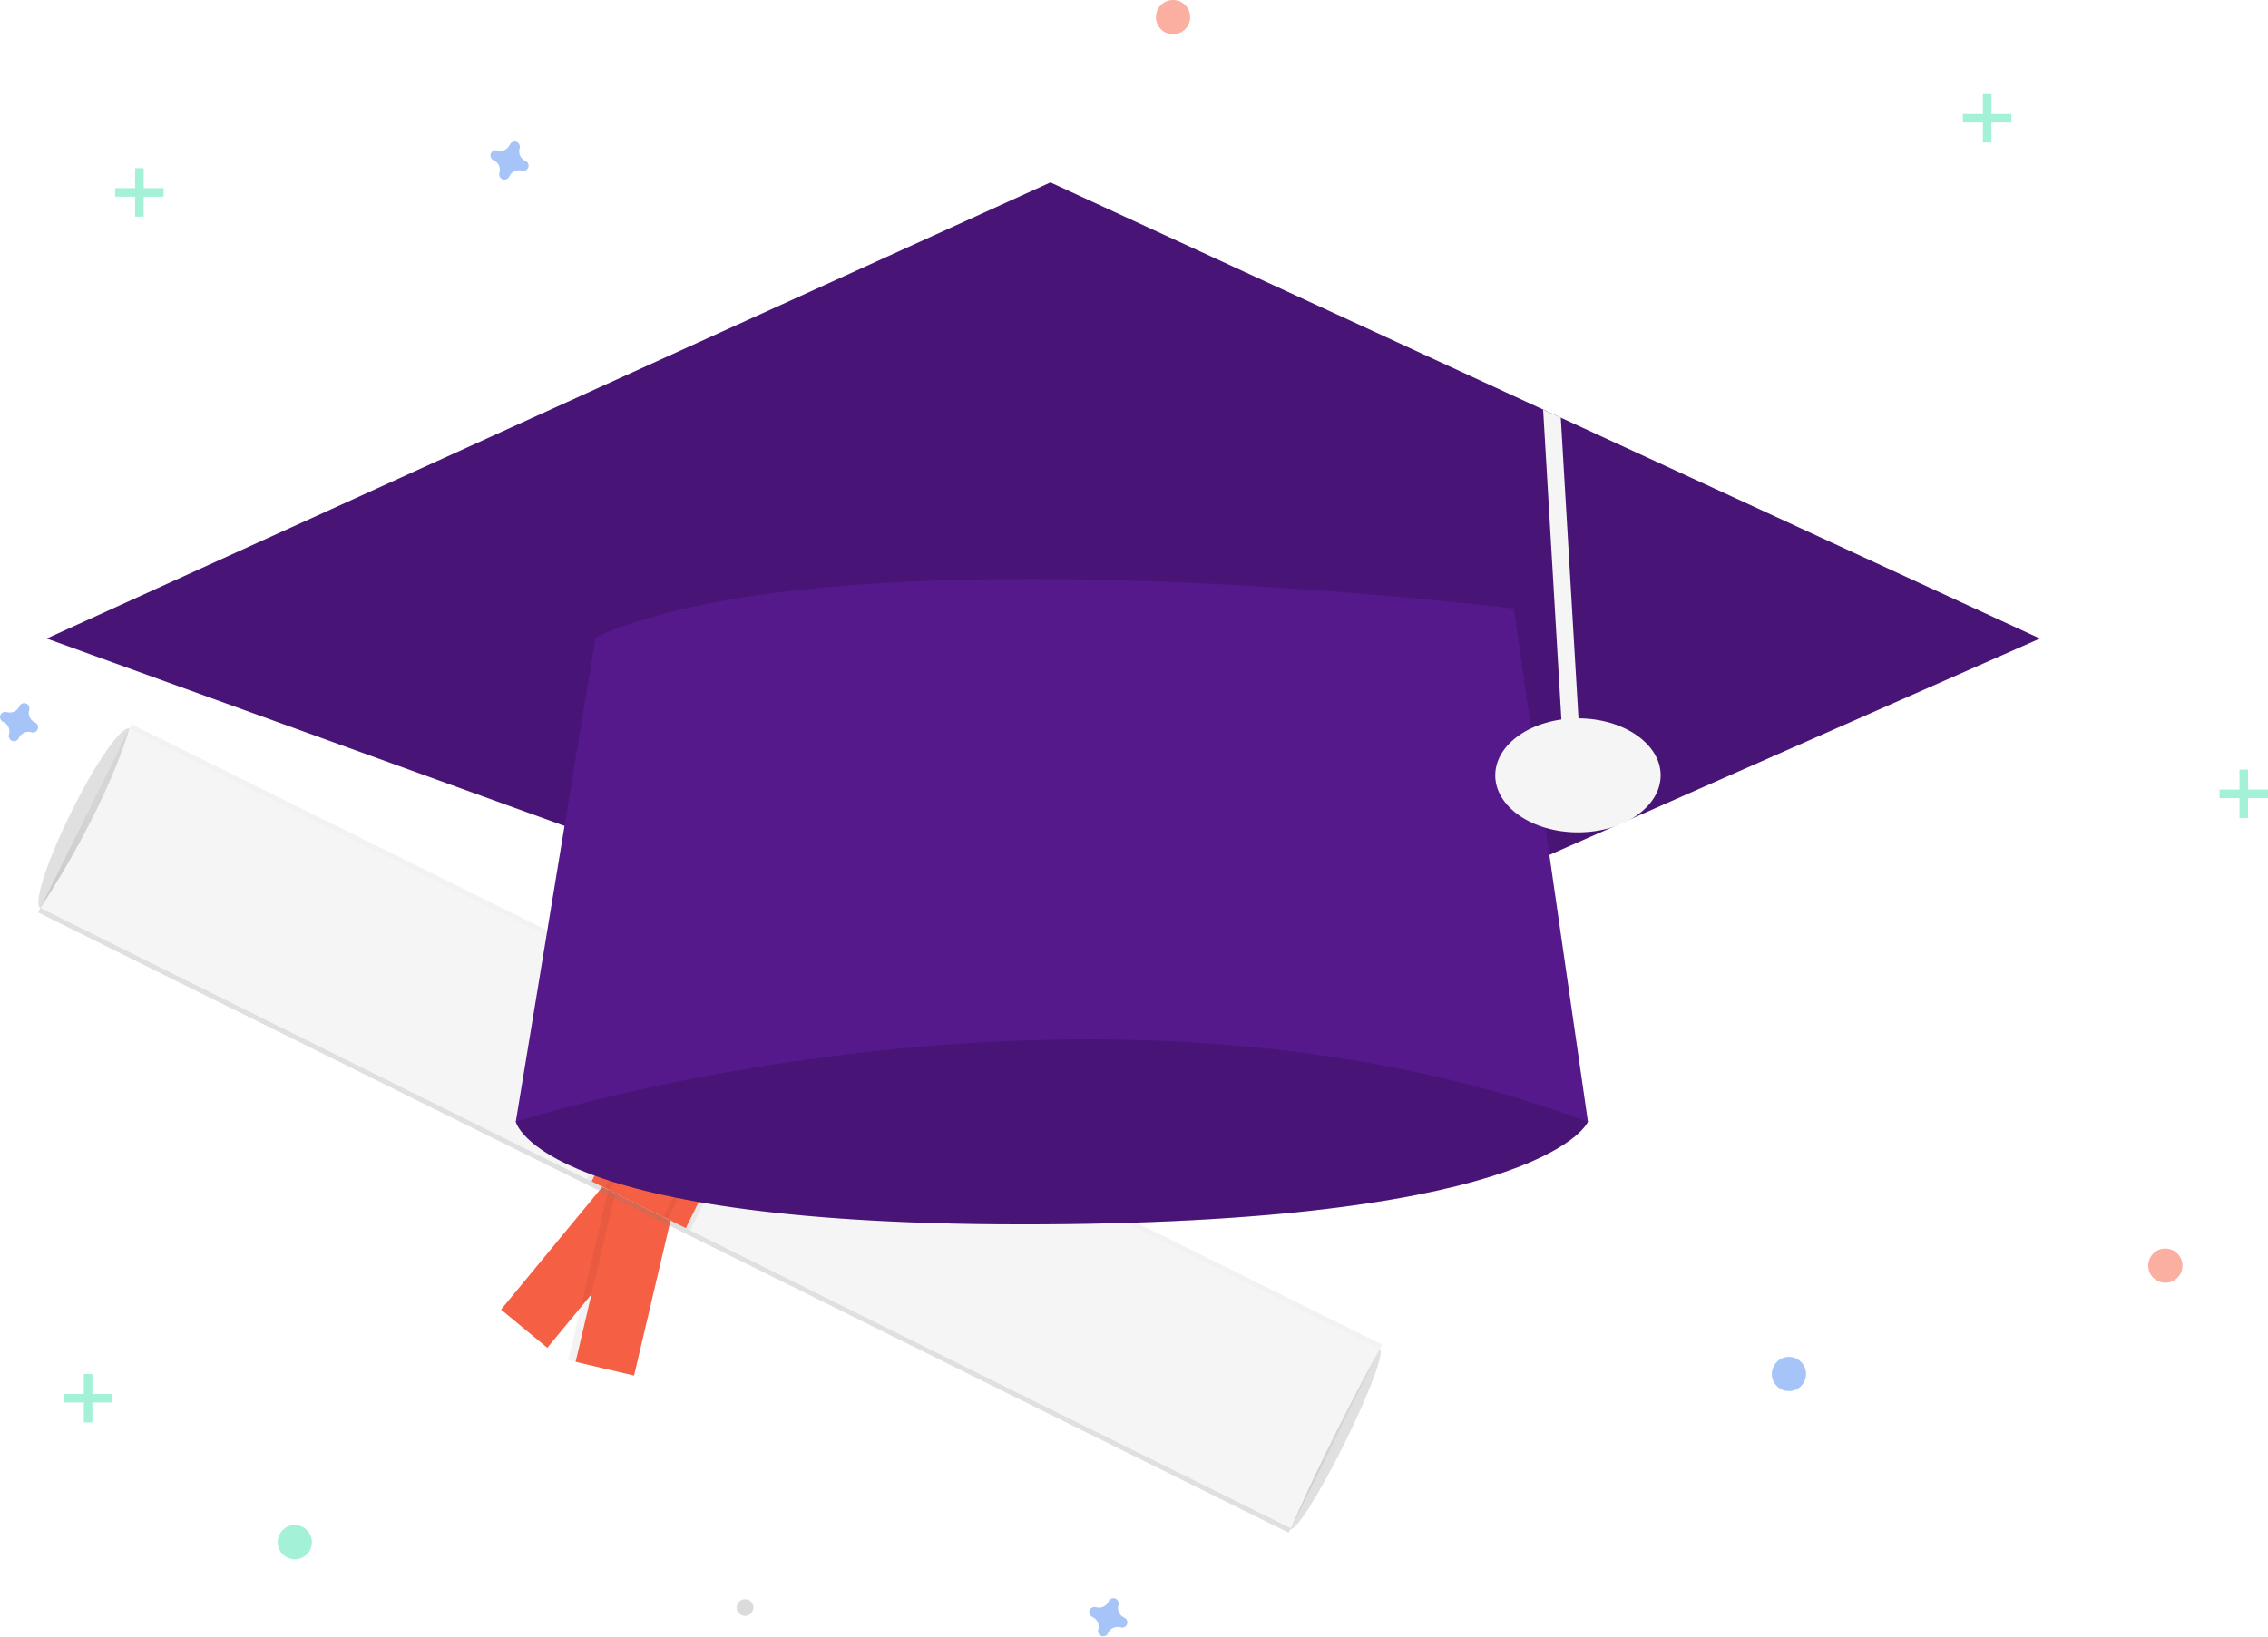
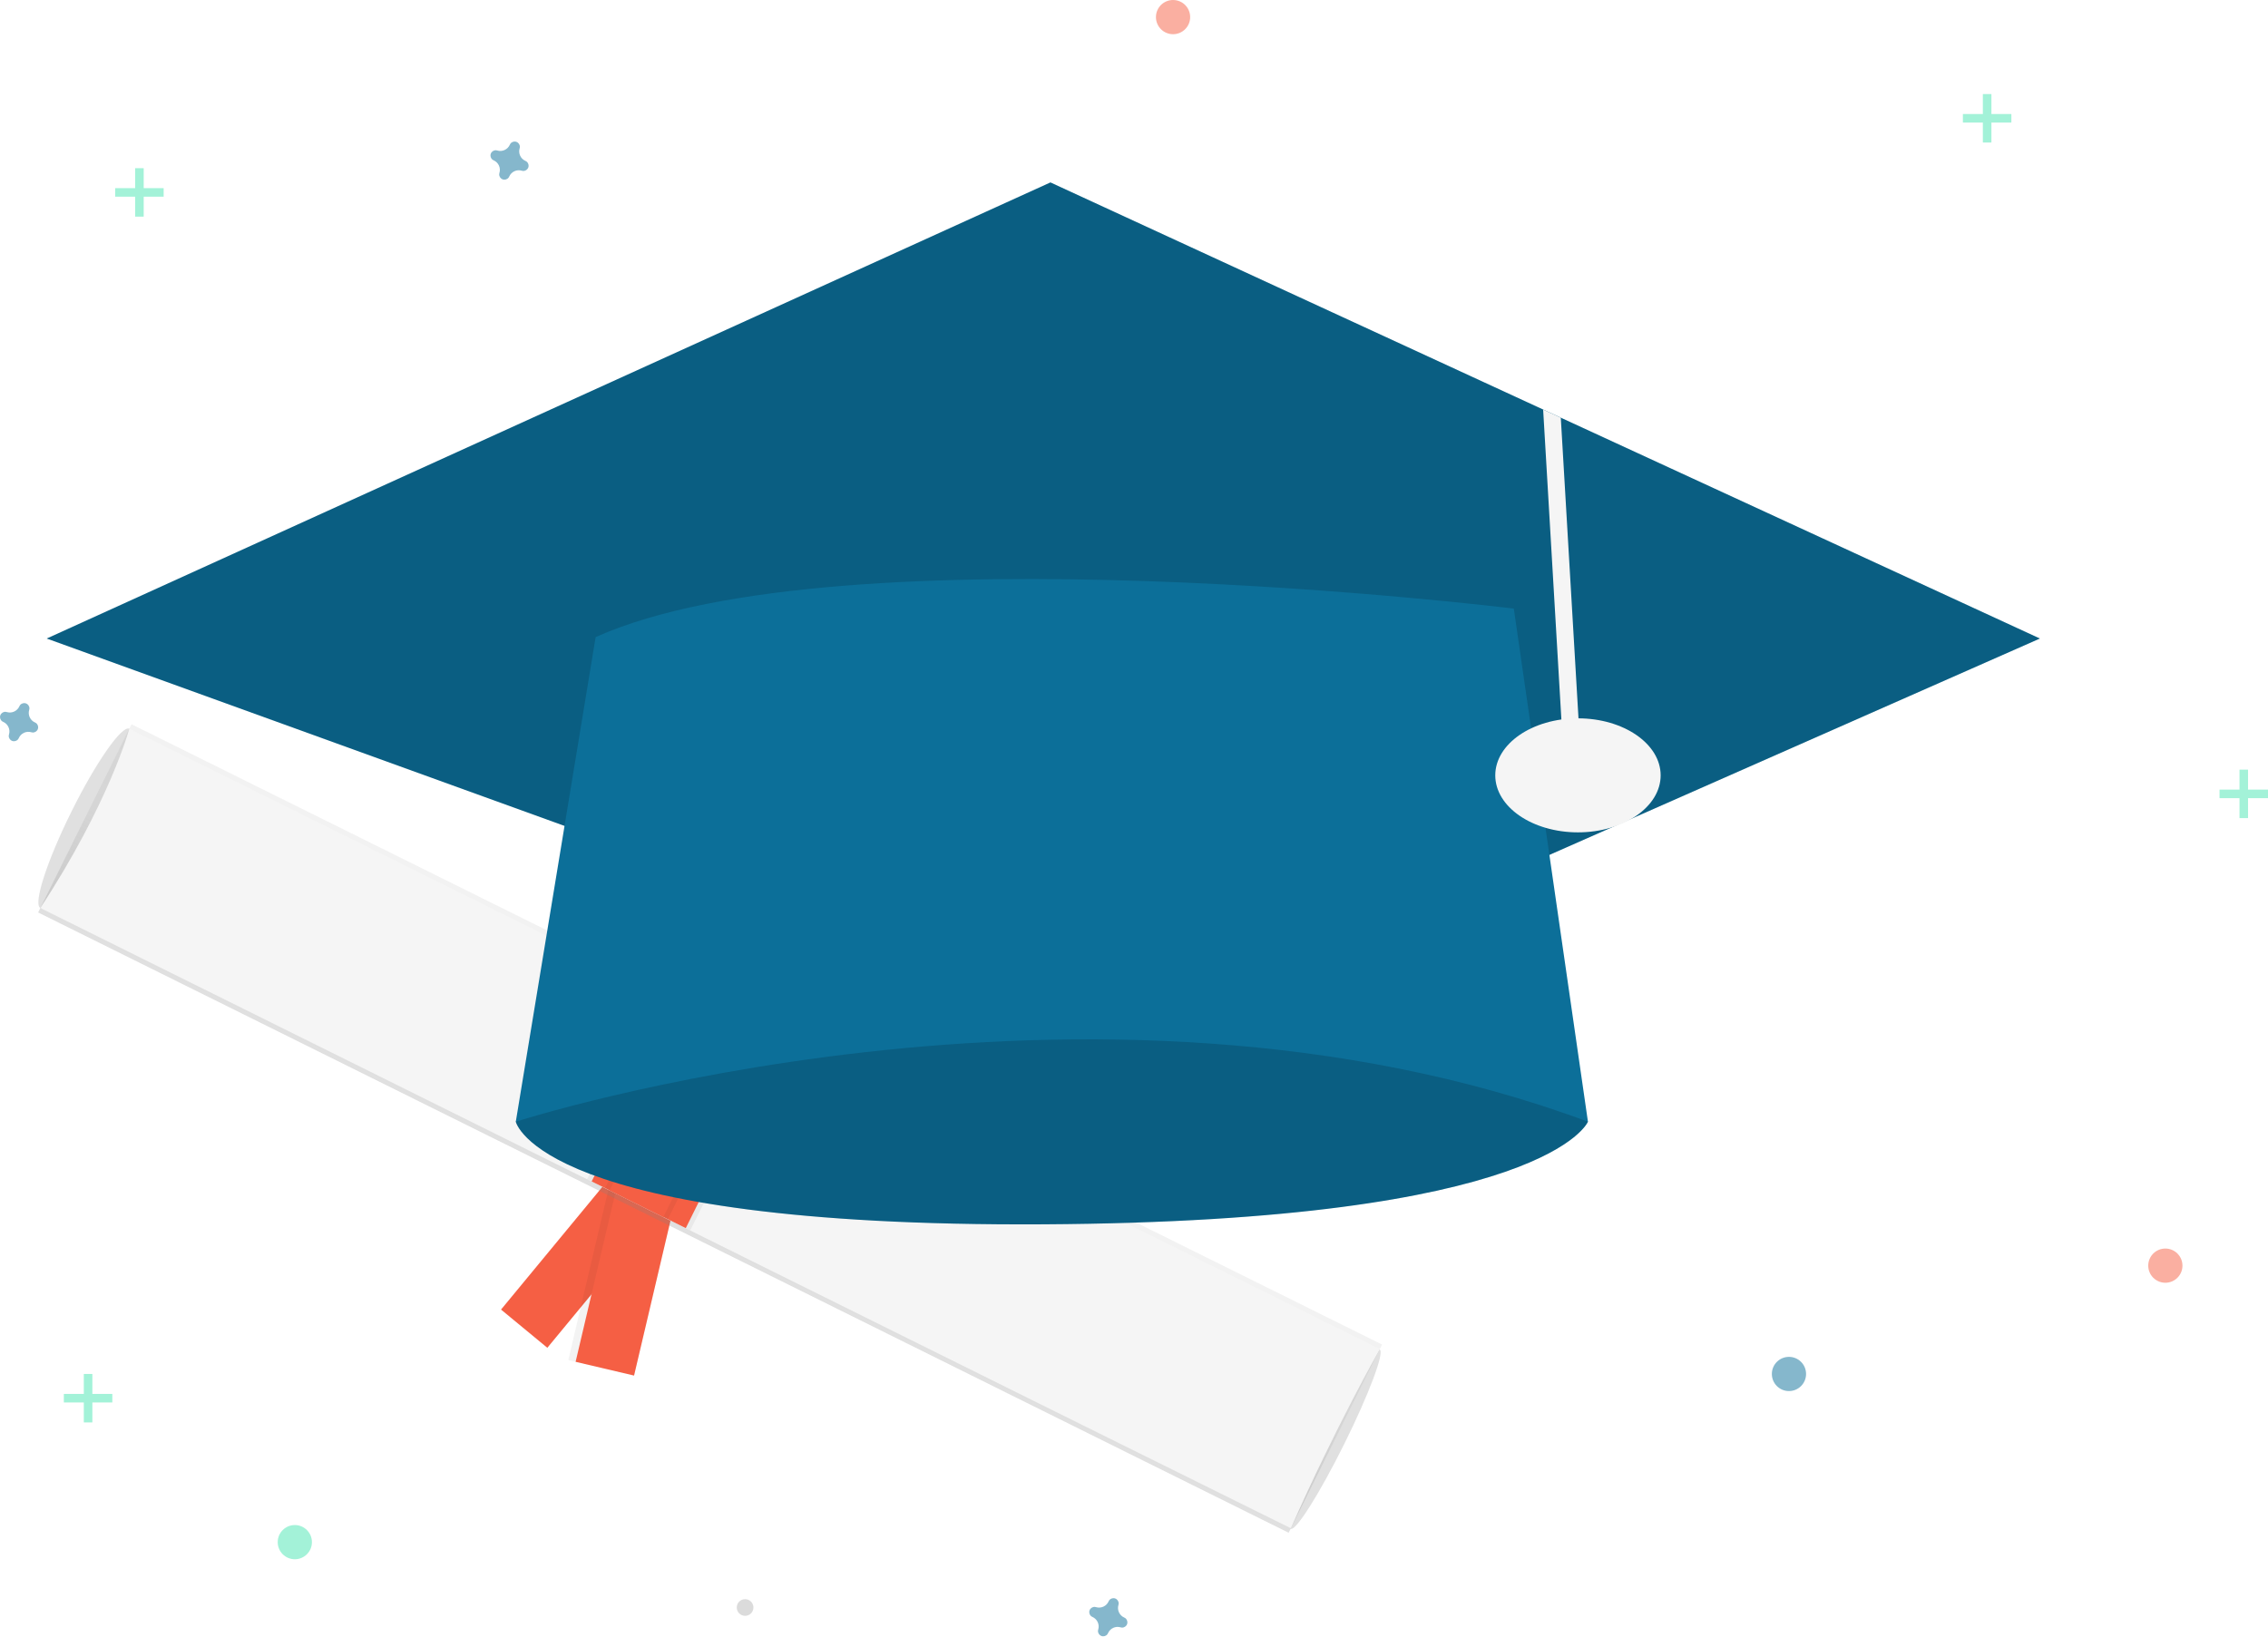
<svg xmlns="http://www.w3.org/2000/svg" id="eb113788-f1f1-4c1f-be62-f1d0ea2e1eb6" data-name="Layer 1" width="795.394" height="574.038" viewBox="0 0 795.394 574.038">
  <defs>
    <linearGradient id="b2a81085-935f-40be-bb27-75940df8c338" x1="-450.79" y1="2803.047" x2="-450.79" y2="2729.348" gradientTransform="translate(3217.533 1009.658) rotate(90)" gradientUnits="userSpaceOnUse">
      <stop offset="0" stop-color="gray" stop-opacity="0.25" />
      <stop offset="0.535" stop-color="gray" stop-opacity="0.12" />
      <stop offset="1" stop-color="gray" stop-opacity="0.1" />
    </linearGradient>
  </defs>
  <ellipse cx="232.058" cy="450.069" rx="35.095" ry="5.264" transform="translate(-476.5567 294.9237) rotate(-63.61079)" fill="#e0e0e0" />
  <ellipse cx="670.577" cy="667.856" rx="35.095" ry="3.577" transform="translate(-428.0369 808.7355) rotate(-63.61079)" fill="#e0e0e0" />
  <rect x="397.953" y="566.935" width="21.057" height="70.19" transform="translate(274.5207 -285.2623) rotate(39.54732)" fill="#f55f44" />
  <rect x="409.325" y="573.566" width="23.692" height="70.19" transform="translate(489.5496 1134.581) rotate(-166.7689)" opacity="0.05" />
  <rect x="411.926" y="573.868" width="21.057" height="70.19" transform="translate(492.0121 1135.47) rotate(-166.7689)" fill="#f55f44" />
  <rect x="414.486" y="314.082" width="73.699" height="489.572" transform="translate(-452.2022 551.7936) rotate(-63.61079)" fill="url(#b2a81085-935f-40be-bb27-75940df8c338)" />
  <path d="M655.016,699.105c-8.584-4.118-444.844-220.718-438.556-217.598,24.214-36.957,31.197-62.875,31.197-62.875l438.556,217.598S670.811,663.259,655.016,699.105Z" transform="translate(-202.3028 -162.981)" fill="#f5f5f5" />
  <rect x="421.725" y="519.094" width="40.359" height="70.19" transform="translate(90.06389 -301.6438) rotate(26.38921)" opacity="0.05" />
  <rect x="423.48" y="519.094" width="36.849" height="70.19" transform="translate(90.06389 -301.6438) rotate(26.38921)" fill="#f55f44" />
  <rect x="428.835" y="518.704" width="24.566" height="70.19" transform="translate(89.80867 -301.3351) rotate(26.38921)" opacity="0.05" />
  <rect x="430.59" y="518.704" width="21.057" height="70.19" transform="translate(89.80867 -301.3351) rotate(26.38921)" fill="#f55f44" />
  <circle cx="261.306" cy="563.925" r="2.926" fill="#dbdbdb" />
  <g opacity="0.5">
    <rect x="29.394" y="482" width="3" height="17" fill="#47e6b1" />
    <rect x="231.697" y="644.981" width="3" height="17" transform="translate(684.3753 257.3028) rotate(90)" fill="#47e6b1" />
  </g>
  <g opacity="0.5">
    <rect x="785.394" y="270" width="3" height="17" fill="#47e6b1" />
    <rect x="987.697" y="432.981" width="3" height="17" transform="translate(1228.375 -710.6972) rotate(90)" fill="#47e6b1" />
  </g>
  <g opacity="0.5">
    <rect x="47.394" y="59" width="3" height="17" fill="#47e6b1" />
    <rect x="249.697" y="221.981" width="3" height="17" transform="translate(279.3753 -183.6972) rotate(90)" fill="#47e6b1" />
  </g>
  <g opacity="0.5">
    <rect x="695.394" y="33" width="3" height="17" fill="#47e6b1" />
    <rect x="897.697" y="195.981" width="3" height="17" transform="translate(901.3753 -857.6972) rotate(90)" fill="#47e6b1" />
  </g>
-   <path d="M214.593,416.437a3.675,3.675,0,0,1-2.047-4.441,1.766,1.766,0,0,0,.08-.408h0a1.843,1.843,0,0,0-3.31-1.221h0a1.766,1.766,0,0,0-.204.362,3.675,3.675,0,0,1-4.441,2.047,1.766,1.766,0,0,0-.408-.08h0a1.843,1.843,0,0,0-1.221,3.31h0a1.766,1.766,0,0,0,.362.204,3.675,3.675,0,0,1,2.047,4.441,1.766,1.766,0,0,0-.08.408h0a1.843,1.843,0,0,0,3.31,1.221h0a1.766,1.766,0,0,0,.204-.362,3.675,3.675,0,0,1,4.441-2.047,1.767,1.767,0,0,0,.408.08h0a1.843,1.843,0,0,0,1.221-3.31h0A1.767,1.767,0,0,0,214.593,416.437Z" transform="translate(-202.3028 -162.981)" fill="#4d8af0" opacity="0.5" />
-   <path d="M386.593,219.437a3.675,3.675,0,0,1-2.047-4.441,1.766,1.766,0,0,0,.08-.408h0a1.843,1.843,0,0,0-3.31-1.221h0a1.766,1.766,0,0,0-.204.362,3.675,3.675,0,0,1-4.441,2.047,1.766,1.766,0,0,0-.408-.08h0a1.843,1.843,0,0,0-1.221,3.31h0a1.766,1.766,0,0,0,.362.204,3.675,3.675,0,0,1,2.047,4.441,1.766,1.766,0,0,0-.08.408h0a1.843,1.843,0,0,0,3.31,1.221h0a1.766,1.766,0,0,0,.204-.362,3.675,3.675,0,0,1,4.441-2.047,1.767,1.767,0,0,0,.408.08h0a1.843,1.843,0,0,0,1.221-3.31h0A1.767,1.767,0,0,0,386.593,219.437Z" transform="translate(-202.3028 -162.981)" fill="#4d8af0" opacity="0.5" />
-   <path d="M596.593,730.437a3.675,3.675,0,0,1-2.047-4.441,1.766,1.766,0,0,0,.08-.408h0a1.843,1.843,0,0,0-3.31-1.221h0a1.766,1.766,0,0,0-.204.362,3.675,3.675,0,0,1-4.441,2.047,1.766,1.766,0,0,0-.408-.08h0a1.843,1.843,0,0,0-1.221,3.31h0a1.766,1.766,0,0,0,.362.204,3.675,3.675,0,0,1,2.047,4.441,1.766,1.766,0,0,0-.08.408h0a1.843,1.843,0,0,0,3.31,1.221h0a1.766,1.766,0,0,0,.204-.362,3.675,3.675,0,0,1,4.441-2.047,1.767,1.767,0,0,0,.408.08h0a1.843,1.843,0,0,0,1.221-3.31h0A1.767,1.767,0,0,0,596.593,730.437Z" transform="translate(-202.3028 -162.981)" fill="#4d8af0" opacity="0.5" />
+   <path d="M214.593,416.437a3.675,3.675,0,0,1-2.047-4.441,1.766,1.766,0,0,0,.08-.408h0a1.843,1.843,0,0,0-3.31-1.221h0a1.766,1.766,0,0,0-.204.362,3.675,3.675,0,0,1-4.441,2.047,1.766,1.766,0,0,0-.408-.08h0a1.843,1.843,0,0,0-1.221,3.31h0a1.766,1.766,0,0,0,.362.204,3.675,3.675,0,0,1,2.047,4.441,1.766,1.766,0,0,0-.08.408h0a1.843,1.843,0,0,0,3.31,1.221h0a1.766,1.766,0,0,0,.204-.362,3.675,3.675,0,0,1,4.441-2.047,1.767,1.767,0,0,0,.408.08h0a1.843,1.843,0,0,0,1.221-3.31h0A1.767,1.767,0,0,0,214.593,416.437Z" transform="translate(-202.3028 -162.981)" fill="#0c6f99" opacity="0.5" />
+   <path d="M386.593,219.437a3.675,3.675,0,0,1-2.047-4.441,1.766,1.766,0,0,0,.08-.408h0a1.843,1.843,0,0,0-3.31-1.221h0a1.766,1.766,0,0,0-.204.362,3.675,3.675,0,0,1-4.441,2.047,1.766,1.766,0,0,0-.408-.08h0a1.843,1.843,0,0,0-1.221,3.31h0a1.766,1.766,0,0,0,.362.204,3.675,3.675,0,0,1,2.047,4.441,1.766,1.766,0,0,0-.08.408h0a1.843,1.843,0,0,0,3.31,1.221h0a1.766,1.766,0,0,0,.204-.362,3.675,3.675,0,0,1,4.441-2.047,1.767,1.767,0,0,0,.408.08h0a1.843,1.843,0,0,0,1.221-3.31h0A1.767,1.767,0,0,0,386.593,219.437Z" transform="translate(-202.3028 -162.981)" fill="#0c6f99" opacity="0.5" />
+   <path d="M596.593,730.437a3.675,3.675,0,0,1-2.047-4.441,1.766,1.766,0,0,0,.08-.408h0a1.843,1.843,0,0,0-3.31-1.221h0a1.766,1.766,0,0,0-.204.362,3.675,3.675,0,0,1-4.441,2.047,1.766,1.766,0,0,0-.408-.08h0a1.843,1.843,0,0,0-1.221,3.31h0a1.766,1.766,0,0,0,.362.204,3.675,3.675,0,0,1,2.047,4.441,1.766,1.766,0,0,0-.08.408h0a1.843,1.843,0,0,0,3.31,1.221h0a1.766,1.766,0,0,0,.204-.362,3.675,3.675,0,0,1,4.441-2.047,1.767,1.767,0,0,0,.408.08h0a1.843,1.843,0,0,0,1.221-3.31h0A1.767,1.767,0,0,0,596.593,730.437Z" transform="translate(-202.3028 -162.981)" fill="#0c6f99" opacity="0.5" />
  <circle cx="759.394" cy="444" r="6" fill="#f55f44" opacity="0.5" />
-   <circle cx="627.394" cy="482" r="6" fill="#4d8af0" opacity="0.5" />
+   <circle cx="627.394" cy="482" r="6" fill="#0c6f99" opacity="0.5" />
  <circle cx="103.394" cy="541" r="6" fill="#47e6b1" opacity="0.5" />
  <circle cx="411.394" cy="6" r="6" fill="#f55f44" opacity="0.5" />
-   <path d="M407.197,520.481l-24,36s8,37,185,36,191-36,191-36l-33-48-101-69Z" transform="translate(-202.3028 -162.981)" fill="#55198b" />
+   <path d="M407.197,520.481l-24,36s8,37,185,36,191-36,191-36l-33-48-101-69Z" transform="translate(-202.3028 -162.981)" fill="#0c6f99" />
  <path d="M407.197,520.481l-24,36s8,37,185,36,191-36,191-36l-33-48-101-69Z" transform="translate(-202.3028 -162.981)" opacity="0.15" />
-   <polygon points="715.394 224 400.394 363 16.394 224 368.394 64 541.184 143.67 547.374 146.53 715.394 224" fill="#55198b" />
+   <polygon points="715.394 224 400.394 363 16.394 224 368.394 64 541.184 143.67 547.374 146.53 715.394 224" fill="#0c6f99" />
  <polygon points="715.394 224 400.394 363 16.394 224 368.394 64 541.184 143.67 547.374 146.53 715.394 224" opacity="0.15" />
  <polygon points="553.894 257.32 547.894 257.68 541.184 143.67 547.374 146.53 553.894 257.32" fill="#f5f5f5" />
-   <path d="M411.197,386.481l-28,170s201-65,376,0l-26-180S498.197,347.481,411.197,386.481Z" transform="translate(-202.3028 -162.981)" fill="#55198b" />
+   <path d="M411.197,386.481l-28,170s201-65,376,0l-26-180S498.197,347.481,411.197,386.481Z" transform="translate(-202.3028 -162.981)" fill="#0c6f99" />
  <ellipse cx="553.394" cy="272" rx="29" ry="20" fill="#f5f5f5" />
</svg>
